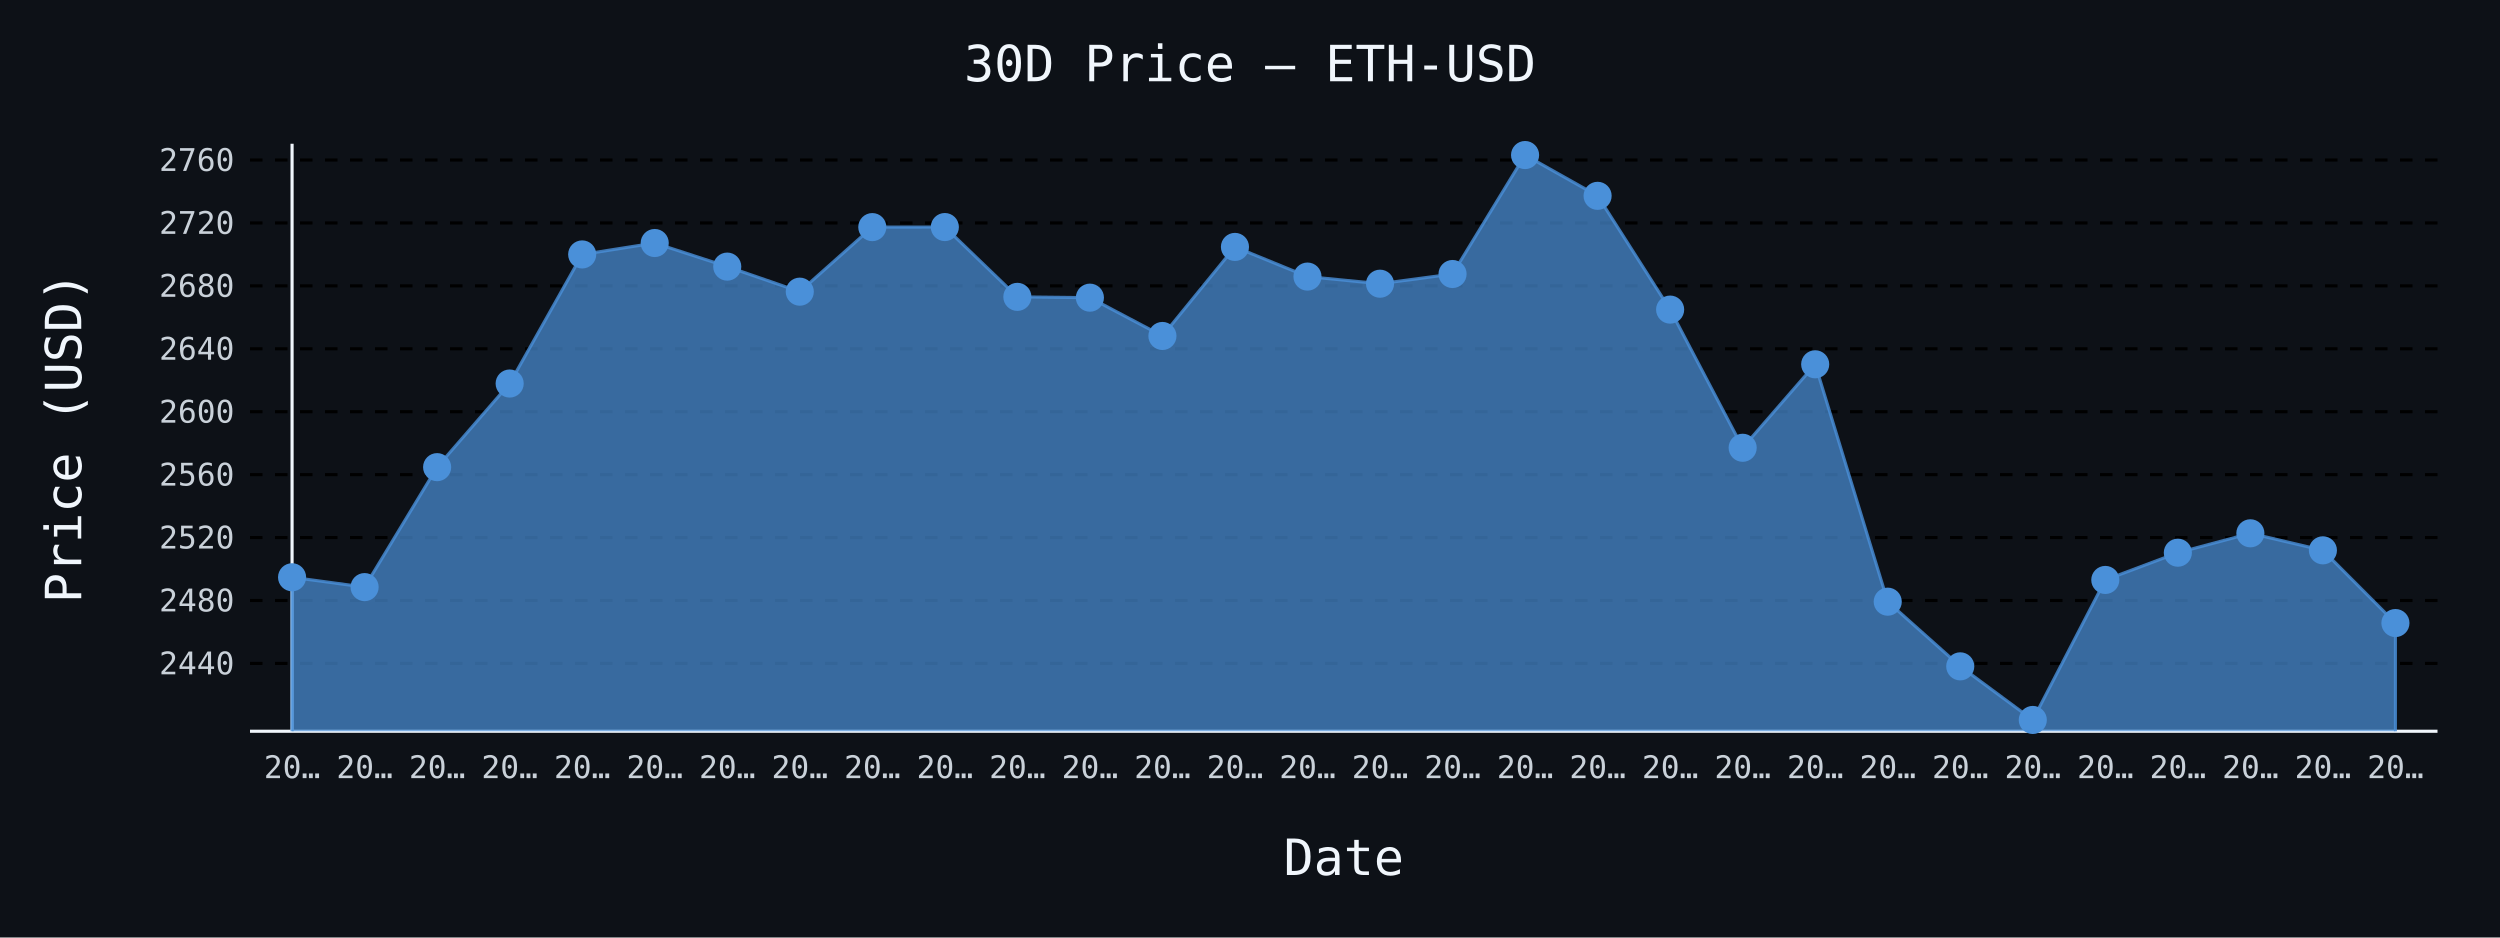
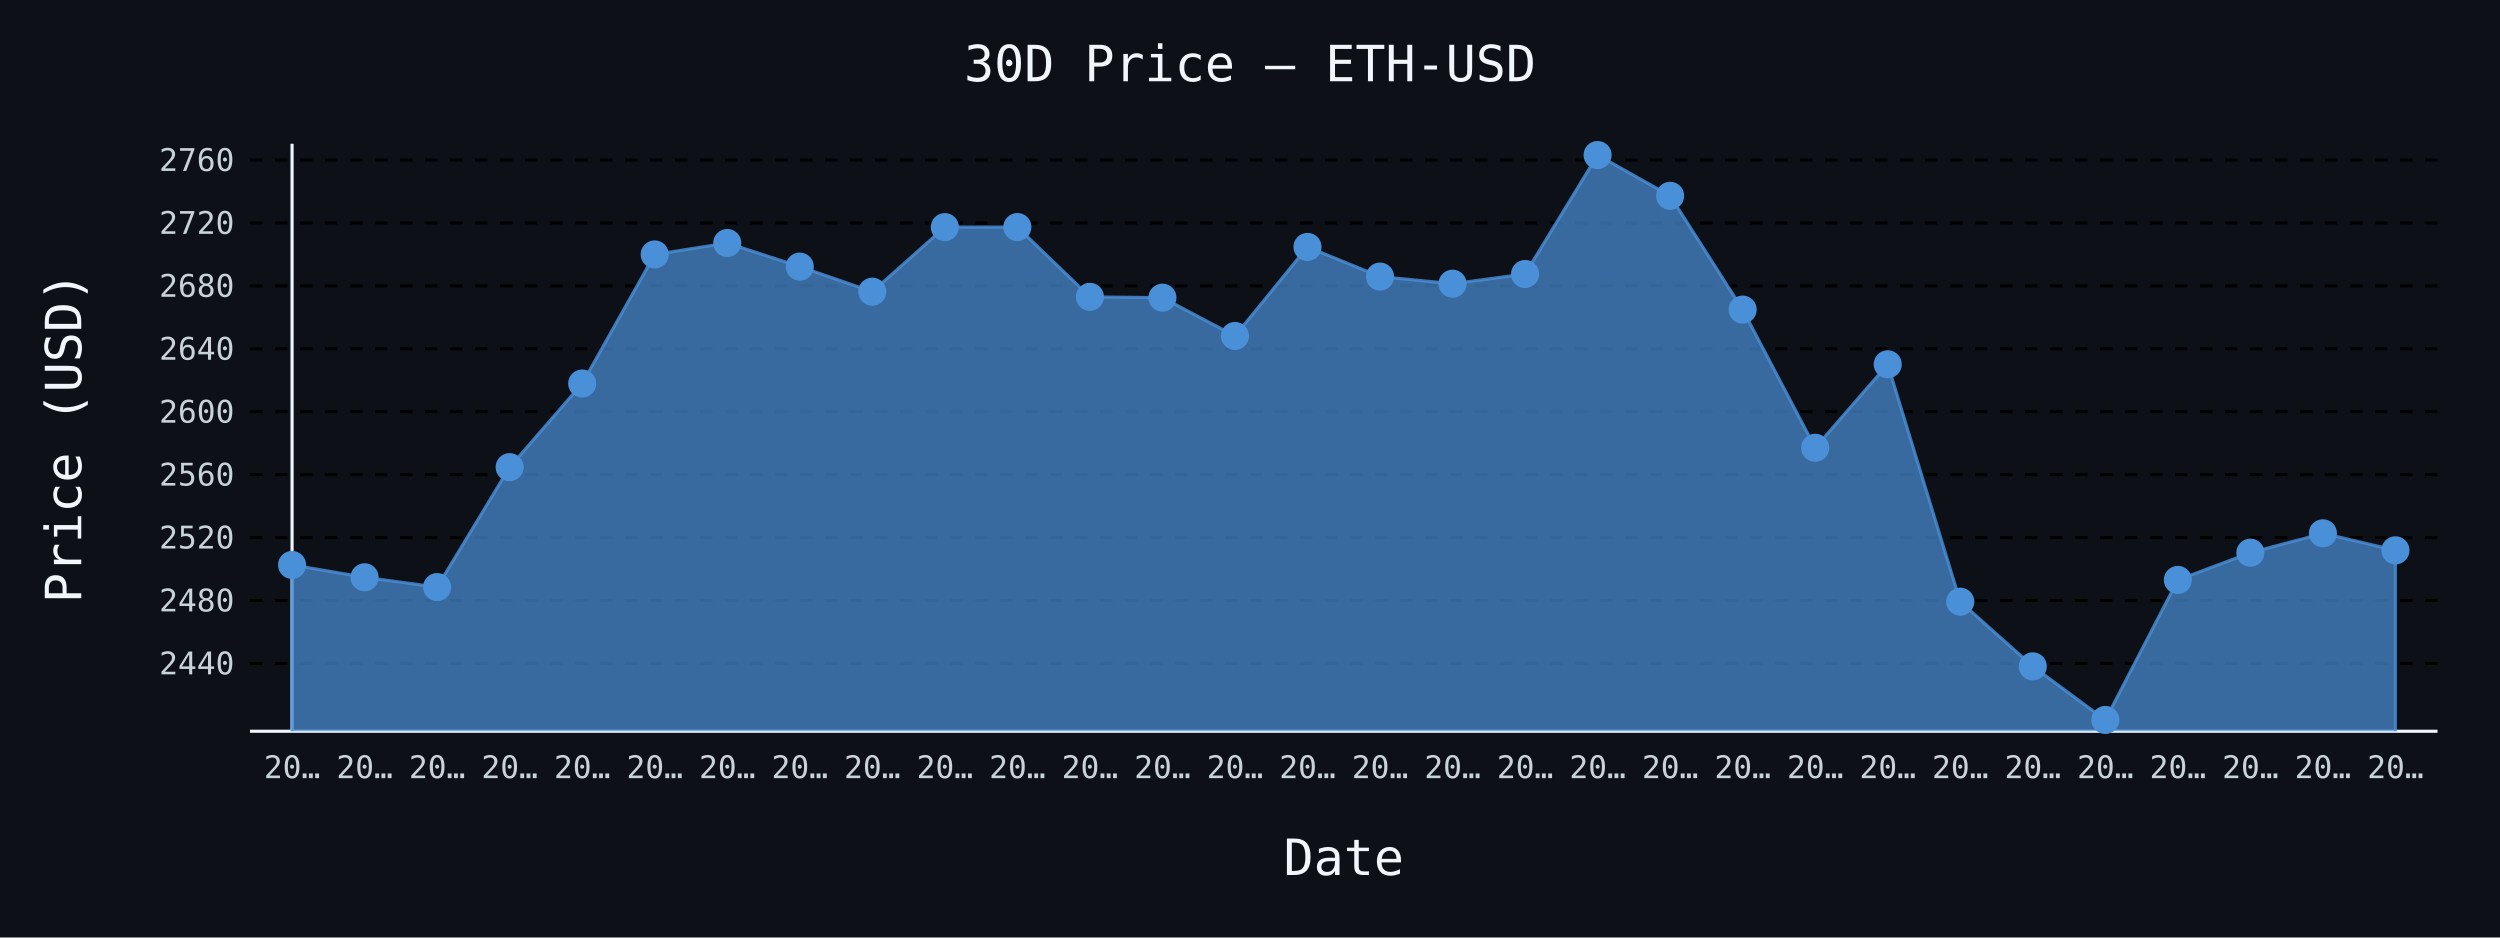
- <svg xmlns="http://www.w3.org/2000/svg" id="chart-84b61524-e41f-4332-921b-c2382932b8cc" class="pygal-chart" viewBox="0 0 800 300">
+ <svg xmlns="http://www.w3.org/2000/svg" id="chart-f9682ed3-642b-46ac-bf23-1f684a5cbe3b" class="pygal-chart" viewBox="0 0 800 300">
  <defs>
-     <style type="text/css">#chart-84b61524-e41f-4332-921b-c2382932b8cc{-webkit-user-select:none;-webkit-font-smoothing:antialiased;font-family:monospace}#chart-84b61524-e41f-4332-921b-c2382932b8cc .title{font-family:monospace;font-size:16px}#chart-84b61524-e41f-4332-921b-c2382932b8cc .legends .legend text{font-family:monospace;font-size:14px}#chart-84b61524-e41f-4332-921b-c2382932b8cc .axis text{font-family:monospace;font-size:10px}#chart-84b61524-e41f-4332-921b-c2382932b8cc .axis text.major{font-family:monospace;font-size:10px}#chart-84b61524-e41f-4332-921b-c2382932b8cc .text-overlay text.value{font-family:monospace;font-size:16px}#chart-84b61524-e41f-4332-921b-c2382932b8cc .text-overlay text.label{font-family:monospace;font-size:10px}#chart-84b61524-e41f-4332-921b-c2382932b8cc .tooltip{font-family:monospace;font-size:14px}#chart-84b61524-e41f-4332-921b-c2382932b8cc text.no_data{font-family:monospace;font-size:64px}
- #chart-84b61524-e41f-4332-921b-c2382932b8cc{background-color:#0d1117}#chart-84b61524-e41f-4332-921b-c2382932b8cc path,#chart-84b61524-e41f-4332-921b-c2382932b8cc line,#chart-84b61524-e41f-4332-921b-c2382932b8cc rect,#chart-84b61524-e41f-4332-921b-c2382932b8cc circle{-webkit-transition:150ms;-moz-transition:150ms;transition:150ms}#chart-84b61524-e41f-4332-921b-c2382932b8cc .graph &gt; .background{fill:#0d1117}#chart-84b61524-e41f-4332-921b-c2382932b8cc .plot &gt; .background{fill:#0d1117}#chart-84b61524-e41f-4332-921b-c2382932b8cc .graph{fill:#c9d1d9}#chart-84b61524-e41f-4332-921b-c2382932b8cc text.no_data{fill:#f0f6fc}#chart-84b61524-e41f-4332-921b-c2382932b8cc .title{fill:#f0f6fc}#chart-84b61524-e41f-4332-921b-c2382932b8cc .legends .legend text{fill:#c9d1d9}#chart-84b61524-e41f-4332-921b-c2382932b8cc .legends .legend:hover text{fill:#f0f6fc}#chart-84b61524-e41f-4332-921b-c2382932b8cc .axis .line{stroke:#f0f6fc}#chart-84b61524-e41f-4332-921b-c2382932b8cc .axis .guide.line{stroke:#8b949e}#chart-84b61524-e41f-4332-921b-c2382932b8cc .axis .major.line{stroke:#c9d1d9}#chart-84b61524-e41f-4332-921b-c2382932b8cc .axis text.major{fill:#f0f6fc}#chart-84b61524-e41f-4332-921b-c2382932b8cc .axis.y .guides:hover .guide.line,#chart-84b61524-e41f-4332-921b-c2382932b8cc .line-graph .axis.x .guides:hover .guide.line,#chart-84b61524-e41f-4332-921b-c2382932b8cc .stackedline-graph .axis.x .guides:hover .guide.line,#chart-84b61524-e41f-4332-921b-c2382932b8cc .xy-graph .axis.x .guides:hover .guide.line{stroke:#f0f6fc}#chart-84b61524-e41f-4332-921b-c2382932b8cc .axis .guides:hover text{fill:#f0f6fc}#chart-84b61524-e41f-4332-921b-c2382932b8cc .reactive{fill-opacity:.7;stroke-opacity:.8;stroke-width:1}#chart-84b61524-e41f-4332-921b-c2382932b8cc .ci{stroke:#c9d1d9}#chart-84b61524-e41f-4332-921b-c2382932b8cc .reactive.active,#chart-84b61524-e41f-4332-921b-c2382932b8cc .active .reactive{fill-opacity:.8;stroke-opacity:.9;stroke-width:4}#chart-84b61524-e41f-4332-921b-c2382932b8cc .ci .reactive.active{stroke-width:1.5}#chart-84b61524-e41f-4332-921b-c2382932b8cc .series text{fill:#f0f6fc}#chart-84b61524-e41f-4332-921b-c2382932b8cc .tooltip rect{fill:#0d1117;stroke:#f0f6fc;-webkit-transition:opacity 150ms;-moz-transition:opacity 150ms;transition:opacity 150ms}#chart-84b61524-e41f-4332-921b-c2382932b8cc .tooltip .label{fill:#c9d1d9}#chart-84b61524-e41f-4332-921b-c2382932b8cc .tooltip .label{fill:#c9d1d9}#chart-84b61524-e41f-4332-921b-c2382932b8cc .tooltip .legend{font-size:.8em;fill:#8b949e}#chart-84b61524-e41f-4332-921b-c2382932b8cc .tooltip .x_label{font-size:.6em;fill:#f0f6fc}#chart-84b61524-e41f-4332-921b-c2382932b8cc .tooltip .xlink{font-size:.5em;text-decoration:underline}#chart-84b61524-e41f-4332-921b-c2382932b8cc .tooltip .value{font-size:1.5em}#chart-84b61524-e41f-4332-921b-c2382932b8cc .bound{font-size:.5em}#chart-84b61524-e41f-4332-921b-c2382932b8cc .max-value{font-size:.75em;fill:#8b949e}#chart-84b61524-e41f-4332-921b-c2382932b8cc .map-element{fill:#0d1117;stroke:#8b949e !important}#chart-84b61524-e41f-4332-921b-c2382932b8cc .map-element .reactive{fill-opacity:inherit;stroke-opacity:inherit}#chart-84b61524-e41f-4332-921b-c2382932b8cc .color-0,#chart-84b61524-e41f-4332-921b-c2382932b8cc .color-0 a:visited{stroke:#4a90d9;fill:#4a90d9}#chart-84b61524-e41f-4332-921b-c2382932b8cc .text-overlay .color-0 text{fill:black}
- #chart-84b61524-e41f-4332-921b-c2382932b8cc text.no_data{text-anchor:middle}#chart-84b61524-e41f-4332-921b-c2382932b8cc .guide.line{fill:none}#chart-84b61524-e41f-4332-921b-c2382932b8cc .centered{text-anchor:middle}#chart-84b61524-e41f-4332-921b-c2382932b8cc .title{text-anchor:middle}#chart-84b61524-e41f-4332-921b-c2382932b8cc .legends .legend text{fill-opacity:1}#chart-84b61524-e41f-4332-921b-c2382932b8cc .axis.x text{text-anchor:middle}#chart-84b61524-e41f-4332-921b-c2382932b8cc .axis.x:not(.web) text[transform]{text-anchor:start}#chart-84b61524-e41f-4332-921b-c2382932b8cc .axis.x:not(.web) text[transform].backwards{text-anchor:end}#chart-84b61524-e41f-4332-921b-c2382932b8cc .axis.y text{text-anchor:end}#chart-84b61524-e41f-4332-921b-c2382932b8cc .axis.y text[transform].backwards{text-anchor:start}#chart-84b61524-e41f-4332-921b-c2382932b8cc .axis.y2 text{text-anchor:start}#chart-84b61524-e41f-4332-921b-c2382932b8cc .axis.y2 text[transform].backwards{text-anchor:end}#chart-84b61524-e41f-4332-921b-c2382932b8cc .axis .guide.line{stroke-dasharray:4,4;stroke:black}#chart-84b61524-e41f-4332-921b-c2382932b8cc .axis .major.guide.line{stroke-dasharray:6,6;stroke:black}#chart-84b61524-e41f-4332-921b-c2382932b8cc .horizontal .axis.y .guide.line,#chart-84b61524-e41f-4332-921b-c2382932b8cc .horizontal .axis.y2 .guide.line,#chart-84b61524-e41f-4332-921b-c2382932b8cc .vertical .axis.x .guide.line{opacity:0}#chart-84b61524-e41f-4332-921b-c2382932b8cc .horizontal .axis.always_show .guide.line,#chart-84b61524-e41f-4332-921b-c2382932b8cc .vertical .axis.always_show .guide.line{opacity:1 !important}#chart-84b61524-e41f-4332-921b-c2382932b8cc .axis.y .guides:hover .guide.line,#chart-84b61524-e41f-4332-921b-c2382932b8cc .axis.y2 .guides:hover .guide.line,#chart-84b61524-e41f-4332-921b-c2382932b8cc .axis.x .guides:hover .guide.line{opacity:1}#chart-84b61524-e41f-4332-921b-c2382932b8cc .axis .guides:hover text{opacity:1}#chart-84b61524-e41f-4332-921b-c2382932b8cc .nofill{fill:none}#chart-84b61524-e41f-4332-921b-c2382932b8cc .subtle-fill{fill-opacity:.2}#chart-84b61524-e41f-4332-921b-c2382932b8cc .dot{stroke-width:1px;fill-opacity:1;stroke-opacity:1}#chart-84b61524-e41f-4332-921b-c2382932b8cc .dot.active{stroke-width:5px}#chart-84b61524-e41f-4332-921b-c2382932b8cc .dot.negative{fill:transparent}#chart-84b61524-e41f-4332-921b-c2382932b8cc text,#chart-84b61524-e41f-4332-921b-c2382932b8cc tspan{stroke:none !important}#chart-84b61524-e41f-4332-921b-c2382932b8cc .series text.active{opacity:1}#chart-84b61524-e41f-4332-921b-c2382932b8cc .tooltip rect{fill-opacity:.95;stroke-width:.5}#chart-84b61524-e41f-4332-921b-c2382932b8cc .tooltip text{fill-opacity:1}#chart-84b61524-e41f-4332-921b-c2382932b8cc .showable{visibility:hidden}#chart-84b61524-e41f-4332-921b-c2382932b8cc .showable.shown{visibility:visible}#chart-84b61524-e41f-4332-921b-c2382932b8cc .gauge-background{fill:rgba(229,229,229,1);stroke:none}#chart-84b61524-e41f-4332-921b-c2382932b8cc .bg-lines{stroke:#0d1117;stroke-width:2px}</style>
+     <style type="text/css">#chart-f9682ed3-642b-46ac-bf23-1f684a5cbe3b{-webkit-user-select:none;-webkit-font-smoothing:antialiased;font-family:monospace}#chart-f9682ed3-642b-46ac-bf23-1f684a5cbe3b .title{font-family:monospace;font-size:16px}#chart-f9682ed3-642b-46ac-bf23-1f684a5cbe3b .legends .legend text{font-family:monospace;font-size:14px}#chart-f9682ed3-642b-46ac-bf23-1f684a5cbe3b .axis text{font-family:monospace;font-size:10px}#chart-f9682ed3-642b-46ac-bf23-1f684a5cbe3b .axis text.major{font-family:monospace;font-size:10px}#chart-f9682ed3-642b-46ac-bf23-1f684a5cbe3b .text-overlay text.value{font-family:monospace;font-size:16px}#chart-f9682ed3-642b-46ac-bf23-1f684a5cbe3b .text-overlay text.label{font-family:monospace;font-size:10px}#chart-f9682ed3-642b-46ac-bf23-1f684a5cbe3b .tooltip{font-family:monospace;font-size:14px}#chart-f9682ed3-642b-46ac-bf23-1f684a5cbe3b text.no_data{font-family:monospace;font-size:64px}
+ #chart-f9682ed3-642b-46ac-bf23-1f684a5cbe3b{background-color:#0d1117}#chart-f9682ed3-642b-46ac-bf23-1f684a5cbe3b path,#chart-f9682ed3-642b-46ac-bf23-1f684a5cbe3b line,#chart-f9682ed3-642b-46ac-bf23-1f684a5cbe3b rect,#chart-f9682ed3-642b-46ac-bf23-1f684a5cbe3b circle{-webkit-transition:150ms;-moz-transition:150ms;transition:150ms}#chart-f9682ed3-642b-46ac-bf23-1f684a5cbe3b .graph &gt; .background{fill:#0d1117}#chart-f9682ed3-642b-46ac-bf23-1f684a5cbe3b .plot &gt; .background{fill:#0d1117}#chart-f9682ed3-642b-46ac-bf23-1f684a5cbe3b .graph{fill:#c9d1d9}#chart-f9682ed3-642b-46ac-bf23-1f684a5cbe3b text.no_data{fill:#f0f6fc}#chart-f9682ed3-642b-46ac-bf23-1f684a5cbe3b .title{fill:#f0f6fc}#chart-f9682ed3-642b-46ac-bf23-1f684a5cbe3b .legends .legend text{fill:#c9d1d9}#chart-f9682ed3-642b-46ac-bf23-1f684a5cbe3b .legends .legend:hover text{fill:#f0f6fc}#chart-f9682ed3-642b-46ac-bf23-1f684a5cbe3b .axis .line{stroke:#f0f6fc}#chart-f9682ed3-642b-46ac-bf23-1f684a5cbe3b .axis .guide.line{stroke:#8b949e}#chart-f9682ed3-642b-46ac-bf23-1f684a5cbe3b .axis .major.line{stroke:#c9d1d9}#chart-f9682ed3-642b-46ac-bf23-1f684a5cbe3b .axis text.major{fill:#f0f6fc}#chart-f9682ed3-642b-46ac-bf23-1f684a5cbe3b .axis.y .guides:hover .guide.line,#chart-f9682ed3-642b-46ac-bf23-1f684a5cbe3b .line-graph .axis.x .guides:hover .guide.line,#chart-f9682ed3-642b-46ac-bf23-1f684a5cbe3b .stackedline-graph .axis.x .guides:hover .guide.line,#chart-f9682ed3-642b-46ac-bf23-1f684a5cbe3b .xy-graph .axis.x .guides:hover .guide.line{stroke:#f0f6fc}#chart-f9682ed3-642b-46ac-bf23-1f684a5cbe3b .axis .guides:hover text{fill:#f0f6fc}#chart-f9682ed3-642b-46ac-bf23-1f684a5cbe3b .reactive{fill-opacity:.7;stroke-opacity:.8;stroke-width:1}#chart-f9682ed3-642b-46ac-bf23-1f684a5cbe3b .ci{stroke:#c9d1d9}#chart-f9682ed3-642b-46ac-bf23-1f684a5cbe3b .reactive.active,#chart-f9682ed3-642b-46ac-bf23-1f684a5cbe3b .active .reactive{fill-opacity:.8;stroke-opacity:.9;stroke-width:4}#chart-f9682ed3-642b-46ac-bf23-1f684a5cbe3b .ci .reactive.active{stroke-width:1.5}#chart-f9682ed3-642b-46ac-bf23-1f684a5cbe3b .series text{fill:#f0f6fc}#chart-f9682ed3-642b-46ac-bf23-1f684a5cbe3b .tooltip rect{fill:#0d1117;stroke:#f0f6fc;-webkit-transition:opacity 150ms;-moz-transition:opacity 150ms;transition:opacity 150ms}#chart-f9682ed3-642b-46ac-bf23-1f684a5cbe3b .tooltip .label{fill:#c9d1d9}#chart-f9682ed3-642b-46ac-bf23-1f684a5cbe3b .tooltip .label{fill:#c9d1d9}#chart-f9682ed3-642b-46ac-bf23-1f684a5cbe3b .tooltip .legend{font-size:.8em;fill:#8b949e}#chart-f9682ed3-642b-46ac-bf23-1f684a5cbe3b .tooltip .x_label{font-size:.6em;fill:#f0f6fc}#chart-f9682ed3-642b-46ac-bf23-1f684a5cbe3b .tooltip .xlink{font-size:.5em;text-decoration:underline}#chart-f9682ed3-642b-46ac-bf23-1f684a5cbe3b .tooltip .value{font-size:1.5em}#chart-f9682ed3-642b-46ac-bf23-1f684a5cbe3b .bound{font-size:.5em}#chart-f9682ed3-642b-46ac-bf23-1f684a5cbe3b .max-value{font-size:.75em;fill:#8b949e}#chart-f9682ed3-642b-46ac-bf23-1f684a5cbe3b .map-element{fill:#0d1117;stroke:#8b949e !important}#chart-f9682ed3-642b-46ac-bf23-1f684a5cbe3b .map-element .reactive{fill-opacity:inherit;stroke-opacity:inherit}#chart-f9682ed3-642b-46ac-bf23-1f684a5cbe3b .color-0,#chart-f9682ed3-642b-46ac-bf23-1f684a5cbe3b .color-0 a:visited{stroke:#4a90d9;fill:#4a90d9}#chart-f9682ed3-642b-46ac-bf23-1f684a5cbe3b .text-overlay .color-0 text{fill:black}
+ #chart-f9682ed3-642b-46ac-bf23-1f684a5cbe3b text.no_data{text-anchor:middle}#chart-f9682ed3-642b-46ac-bf23-1f684a5cbe3b .guide.line{fill:none}#chart-f9682ed3-642b-46ac-bf23-1f684a5cbe3b .centered{text-anchor:middle}#chart-f9682ed3-642b-46ac-bf23-1f684a5cbe3b .title{text-anchor:middle}#chart-f9682ed3-642b-46ac-bf23-1f684a5cbe3b .legends .legend text{fill-opacity:1}#chart-f9682ed3-642b-46ac-bf23-1f684a5cbe3b .axis.x text{text-anchor:middle}#chart-f9682ed3-642b-46ac-bf23-1f684a5cbe3b .axis.x:not(.web) text[transform]{text-anchor:start}#chart-f9682ed3-642b-46ac-bf23-1f684a5cbe3b .axis.x:not(.web) text[transform].backwards{text-anchor:end}#chart-f9682ed3-642b-46ac-bf23-1f684a5cbe3b .axis.y text{text-anchor:end}#chart-f9682ed3-642b-46ac-bf23-1f684a5cbe3b .axis.y text[transform].backwards{text-anchor:start}#chart-f9682ed3-642b-46ac-bf23-1f684a5cbe3b .axis.y2 text{text-anchor:start}#chart-f9682ed3-642b-46ac-bf23-1f684a5cbe3b .axis.y2 text[transform].backwards{text-anchor:end}#chart-f9682ed3-642b-46ac-bf23-1f684a5cbe3b .axis .guide.line{stroke-dasharray:4,4;stroke:black}#chart-f9682ed3-642b-46ac-bf23-1f684a5cbe3b .axis .major.guide.line{stroke-dasharray:6,6;stroke:black}#chart-f9682ed3-642b-46ac-bf23-1f684a5cbe3b .horizontal .axis.y .guide.line,#chart-f9682ed3-642b-46ac-bf23-1f684a5cbe3b .horizontal .axis.y2 .guide.line,#chart-f9682ed3-642b-46ac-bf23-1f684a5cbe3b .vertical .axis.x .guide.line{opacity:0}#chart-f9682ed3-642b-46ac-bf23-1f684a5cbe3b .horizontal .axis.always_show .guide.line,#chart-f9682ed3-642b-46ac-bf23-1f684a5cbe3b .vertical .axis.always_show .guide.line{opacity:1 !important}#chart-f9682ed3-642b-46ac-bf23-1f684a5cbe3b .axis.y .guides:hover .guide.line,#chart-f9682ed3-642b-46ac-bf23-1f684a5cbe3b .axis.y2 .guides:hover .guide.line,#chart-f9682ed3-642b-46ac-bf23-1f684a5cbe3b .axis.x .guides:hover .guide.line{opacity:1}#chart-f9682ed3-642b-46ac-bf23-1f684a5cbe3b .axis .guides:hover text{opacity:1}#chart-f9682ed3-642b-46ac-bf23-1f684a5cbe3b .nofill{fill:none}#chart-f9682ed3-642b-46ac-bf23-1f684a5cbe3b .subtle-fill{fill-opacity:.2}#chart-f9682ed3-642b-46ac-bf23-1f684a5cbe3b .dot{stroke-width:1px;fill-opacity:1;stroke-opacity:1}#chart-f9682ed3-642b-46ac-bf23-1f684a5cbe3b .dot.active{stroke-width:5px}#chart-f9682ed3-642b-46ac-bf23-1f684a5cbe3b .dot.negative{fill:transparent}#chart-f9682ed3-642b-46ac-bf23-1f684a5cbe3b text,#chart-f9682ed3-642b-46ac-bf23-1f684a5cbe3b tspan{stroke:none !important}#chart-f9682ed3-642b-46ac-bf23-1f684a5cbe3b .series text.active{opacity:1}#chart-f9682ed3-642b-46ac-bf23-1f684a5cbe3b .tooltip rect{fill-opacity:.95;stroke-width:.5}#chart-f9682ed3-642b-46ac-bf23-1f684a5cbe3b .tooltip text{fill-opacity:1}#chart-f9682ed3-642b-46ac-bf23-1f684a5cbe3b .showable{visibility:hidden}#chart-f9682ed3-642b-46ac-bf23-1f684a5cbe3b .showable.shown{visibility:visible}#chart-f9682ed3-642b-46ac-bf23-1f684a5cbe3b .gauge-background{fill:rgba(229,229,229,1);stroke:none}#chart-f9682ed3-642b-46ac-bf23-1f684a5cbe3b .bg-lines{stroke:#0d1117;stroke-width:2px}</style>
  </defs>
  <g class="graph line-graph vertical">
    <rect x="0" y="0" width="800" height="300" class="background" />
    <g transform="translate(80, 46)" class="plot">
      <rect x="0" y="0" width="700.0" height="188" class="background" />
      <g class="axis y always_show">
        <path d="M0 188 h700" class="line" />
        <g class="guides">
          <path d="M0 166.293 h700" class="guide line" />
          <text x="-5" y="169.793" class="">2440</text>
        </g>
        <g class="guides">
          <path d="M0 146.157 h700" class="guide line" />
          <text x="-5" y="149.657" class="">2480</text>
        </g>
        <g class="guides">
          <path d="M0 126.021 h700" class="guide line" />
          <text x="-5" y="129.521" class="">2520</text>
        </g>
        <g class="guides">
          <path d="M0 105.885 h700" class="guide line" />
          <text x="-5" y="109.385" class="">2560</text>
        </g>
        <g class="guides">
          <path d="M0 85.749 h700" class="guide line" />
          <text x="-5" y="89.249" class="">2600</text>
        </g>
        <g class="guides">
          <path d="M0 65.614 h700" class="guide line" />
          <text x="-5" y="69.114" class="">2640</text>
        </g>
        <g class="guides">
          <path d="M0 45.478 h700" class="guide line" />
          <text x="-5" y="48.978" class="">2680</text>
        </g>
        <g class="guides">
          <path d="M0 25.342 h700" class="guide line" />
          <text x="-5" y="28.842" class="">2720</text>
        </g>
        <g class="guides">
          <path d="M0 5.206 h700" class="guide line" />
          <text x="-5" y="8.706" class="">2760</text>
        </g>
      </g>
      <g class="axis x">
        <g class="guides">
          <path d="M13.462 0 v188" class="line" />
          <text x="13.462" y="203.0" class="">20…</text>
        </g>
        <g class="guides">
          <path d="M36.671 0 v188" class="guide line" />
          <text x="36.671" y="203.0" class="">20…</text>
        </g>
        <g class="guides">
          <path d="M59.881 0 v188" class="guide line" />
          <text x="59.881" y="203.0" class="">20…</text>
        </g>
        <g class="guides">
          <path d="M83.09 0 v188" class="guide line" />
          <text x="83.09" y="203.0" class="">20…</text>
        </g>
        <g class="guides">
          <path d="M106.3 0 v188" class="guide line" />
          <text x="106.3" y="203.0" class="">20…</text>
        </g>
        <g class="guides">
          <path d="M129.509 0 v188" class="guide line" />
          <text x="129.509" y="203.0" class="">20…</text>
        </g>
        <g class="guides">
          <path d="M152.719 0 v188" class="guide line" />
          <text x="152.719" y="203.0" class="">20…</text>
        </g>
        <g class="guides">
          <path d="M175.928 0 v188" class="guide line" />
          <text x="175.928" y="203.0" class="">20…</text>
        </g>
        <g class="guides">
          <path d="M199.138 0 v188" class="guide line" />
          <text x="199.138" y="203.0" class="">20…</text>
        </g>
        <g class="guides">
          <path d="M222.347 0 v188" class="guide line" />
          <text x="222.347" y="203.0" class="">20…</text>
        </g>
        <g class="guides">
          <path d="M245.557 0 v188" class="guide line" />
          <text x="245.557" y="203.0" class="">20…</text>
        </g>
        <g class="guides">
          <path d="M268.767 0 v188" class="guide line" />
          <text x="268.767" y="203.0" class="">20…</text>
        </g>
        <g class="guides">
          <path d="M291.976 0 v188" class="guide line" />
          <text x="291.976" y="203.0" class="">20…</text>
        </g>
        <g class="guides">
          <path d="M315.186 0 v188" class="guide line" />
          <text x="315.186" y="203.0" class="">20…</text>
        </g>
        <g class="guides">
          <path d="M338.395 0 v188" class="guide line" />
          <text x="338.395" y="203.0" class="">20…</text>
        </g>
        <g class="guides">
          <path d="M361.605 0 v188" class="guide line" />
          <text x="361.605" y="203.0" class="">20…</text>
        </g>
        <g class="guides">
          <path d="M384.814 0 v188" class="guide line" />
          <text x="384.814" y="203.0" class="">20…</text>
        </g>
        <g class="guides">
          <path d="M408.024 0 v188" class="guide line" />
          <text x="408.024" y="203.0" class="">20…</text>
        </g>
        <g class="guides">
          <path d="M431.233 0 v188" class="guide line" />
          <text x="431.233" y="203.0" class="">20…</text>
        </g>
        <g class="guides">
          <path d="M454.443 0 v188" class="guide line" />
          <text x="454.443" y="203.0" class="">20…</text>
        </g>
        <g class="guides">
          <path d="M477.653 0 v188" class="guide line" />
          <text x="477.653" y="203.0" class="">20…</text>
        </g>
        <g class="guides">
          <path d="M500.862 0 v188" class="guide line" />
          <text x="500.862" y="203.0" class="">20…</text>
        </g>
        <g class="guides">
          <path d="M524.072 0 v188" class="guide line" />
          <text x="524.072" y="203.0" class="">20…</text>
        </g>
        <g class="guides">
          <path d="M547.281 0 v188" class="guide line" />
          <text x="547.281" y="203.0" class="">20…</text>
        </g>
        <g class="guides">
          <path d="M570.491 0 v188" class="guide line" />
          <text x="570.491" y="203.0" class="">20…</text>
        </g>
        <g class="guides">
          <path d="M593.7 0 v188" class="guide line" />
          <text x="593.7" y="203.0" class="">20…</text>
        </g>
        <g class="guides">
          <path d="M616.91 0 v188" class="guide line" />
          <text x="616.91" y="203.0" class="">20…</text>
        </g>
        <g class="guides">
          <path d="M640.119 0 v188" class="guide line" />
          <text x="640.119" y="203.0" class="">20…</text>
        </g>
        <g class="guides">
          <path d="M663.329 0 v188" class="guide line" />
          <text x="663.329" y="203.0" class="">20…</text>
        </g>
        <g class="guides">
          <path d="M686.538 0 v188" class="guide line" />
          <text x="686.538" y="203.0" class="">20…</text>
        </g>
      </g>
      <g class="series serie-0 color-0">
-         <path d="M13.462 188 L13.462 138.727 36.671 141.873 59.881 103.489 83.09 76.729 106.3 35.42 129.509 31.765 152.719 39.316 175.928 47.335 199.138 26.676 222.347 26.656 245.557 48.996 268.767 49.253 291.976 61.511 315.186 33.014 338.395 42.508 361.605 44.788 384.814 41.682 408.024 3.615 431.233 16.668 454.443 53.074 477.653 97.287 500.862 70.577 524.072 146.539 547.281 167.234 570.491 184.385 593.7 139.582 616.91 130.864 640.119 124.657 663.329 130.109 686.538 153.375 686.538 188" class="line reactive" />
+         <path d="M13.462 188 L13.462 134.785 36.671 138.727 59.881 141.873 83.09 103.489 106.3 76.729 129.509 35.42 152.719 31.765 175.928 39.316 199.138 47.335 222.347 26.676 245.557 26.656 268.767 48.996 291.976 49.253 315.186 61.511 338.395 33.014 361.605 42.508 384.814 44.788 408.024 41.682 431.233 3.615 454.443 16.668 477.653 53.074 500.862 97.287 524.072 70.577 547.281 146.539 570.491 167.234 593.7 184.385 616.91 139.582 640.119 130.864 663.329 124.657 686.538 130.109 686.538 188" class="line reactive" />
      </g>
    </g>
    <g class="titles">
      <text x="400.0" y="26" class="title plot_title">30D Price — ETH-USD</text>
      <text x="430.0" y="280" class="title">Date</text>
      <text x="0" y="166.0" class="title" transform="rotate(-90 0 140)">Price (USD)</text>
    </g>
    <g transform="translate(80, 46)" class="plot overlay">
      <g class="series serie-0 color-0">
        <g class="dots">
-           <circle cx="13.462" cy="138.727" r="4" class="dot reactive tooltip-trigger" />
-         </g>
-         <g class="dots">
-           <circle cx="36.671" cy="141.873" r="4" class="dot reactive tooltip-trigger" />
-         </g>
-         <g class="dots">
-           <circle cx="59.881" cy="103.489" r="4" class="dot reactive tooltip-trigger" />
-         </g>
-         <g class="dots">
-           <circle cx="83.09" cy="76.729" r="4" class="dot reactive tooltip-trigger" />
-         </g>
-         <g class="dots">
-           <circle cx="106.3" cy="35.42" r="4" class="dot reactive tooltip-trigger" />
-         </g>
-         <g class="dots">
-           <circle cx="129.509" cy="31.765" r="4" class="dot reactive tooltip-trigger" />
-         </g>
-         <g class="dots">
-           <circle cx="152.719" cy="39.316" r="4" class="dot reactive tooltip-trigger" />
-         </g>
-         <g class="dots">
-           <circle cx="175.928" cy="47.335" r="4" class="dot reactive tooltip-trigger" />
-         </g>
-         <g class="dots">
-           <circle cx="199.138" cy="26.676" r="4" class="dot reactive tooltip-trigger" />
-         </g>
-         <g class="dots">
-           <circle cx="222.347" cy="26.656" r="4" class="dot reactive tooltip-trigger" />
-         </g>
-         <g class="dots">
-           <circle cx="245.557" cy="48.996" r="4" class="dot reactive tooltip-trigger" />
-         </g>
-         <g class="dots">
-           <circle cx="268.767" cy="49.253" r="4" class="dot reactive tooltip-trigger" />
-         </g>
-         <g class="dots">
-           <circle cx="291.976" cy="61.511" r="4" class="dot reactive tooltip-trigger" />
-         </g>
-         <g class="dots">
-           <circle cx="315.186" cy="33.014" r="4" class="dot reactive tooltip-trigger" />
-         </g>
-         <g class="dots">
-           <circle cx="338.395" cy="42.508" r="4" class="dot reactive tooltip-trigger" />
-         </g>
-         <g class="dots">
-           <circle cx="361.605" cy="44.788" r="4" class="dot reactive tooltip-trigger" />
-         </g>
-         <g class="dots">
-           <circle cx="384.814" cy="41.682" r="4" class="dot reactive tooltip-trigger" />
-         </g>
-         <g class="dots">
-           <circle cx="408.024" cy="3.615" r="4" class="dot reactive tooltip-trigger" />
-         </g>
-         <g class="dots">
-           <circle cx="431.233" cy="16.668" r="4" class="dot reactive tooltip-trigger" />
-         </g>
-         <g class="dots">
-           <circle cx="454.443" cy="53.074" r="4" class="dot reactive tooltip-trigger" />
-         </g>
-         <g class="dots">
-           <circle cx="477.653" cy="97.287" r="4" class="dot reactive tooltip-trigger" />
-         </g>
-         <g class="dots">
-           <circle cx="500.862" cy="70.577" r="4" class="dot reactive tooltip-trigger" />
-         </g>
-         <g class="dots">
-           <circle cx="524.072" cy="146.539" r="4" class="dot reactive tooltip-trigger" />
-         </g>
-         <g class="dots">
-           <circle cx="547.281" cy="167.234" r="4" class="dot reactive tooltip-trigger" />
-         </g>
-         <g class="dots">
-           <circle cx="570.491" cy="184.385" r="4" class="dot reactive tooltip-trigger" />
-         </g>
-         <g class="dots">
-           <circle cx="593.7" cy="139.582" r="4" class="dot reactive tooltip-trigger" />
-         </g>
-         <g class="dots">
-           <circle cx="616.91" cy="130.864" r="4" class="dot reactive tooltip-trigger" />
-         </g>
-         <g class="dots">
-           <circle cx="640.119" cy="124.657" r="4" class="dot reactive tooltip-trigger" />
-         </g>
-         <g class="dots">
-           <circle cx="663.329" cy="130.109" r="4" class="dot reactive tooltip-trigger" />
-         </g>
-         <g class="dots">
-           <circle cx="686.538" cy="153.375" r="4" class="dot reactive tooltip-trigger" />
+           <circle cx="13.462" cy="134.785" r="4" class="dot reactive tooltip-trigger" />
+         </g>
+         <g class="dots">
+           <circle cx="36.671" cy="138.727" r="4" class="dot reactive tooltip-trigger" />
+         </g>
+         <g class="dots">
+           <circle cx="59.881" cy="141.873" r="4" class="dot reactive tooltip-trigger" />
+         </g>
+         <g class="dots">
+           <circle cx="83.09" cy="103.489" r="4" class="dot reactive tooltip-trigger" />
+         </g>
+         <g class="dots">
+           <circle cx="106.3" cy="76.729" r="4" class="dot reactive tooltip-trigger" />
+         </g>
+         <g class="dots">
+           <circle cx="129.509" cy="35.42" r="4" class="dot reactive tooltip-trigger" />
+         </g>
+         <g class="dots">
+           <circle cx="152.719" cy="31.765" r="4" class="dot reactive tooltip-trigger" />
+         </g>
+         <g class="dots">
+           <circle cx="175.928" cy="39.316" r="4" class="dot reactive tooltip-trigger" />
+         </g>
+         <g class="dots">
+           <circle cx="199.138" cy="47.335" r="4" class="dot reactive tooltip-trigger" />
+         </g>
+         <g class="dots">
+           <circle cx="222.347" cy="26.676" r="4" class="dot reactive tooltip-trigger" />
+         </g>
+         <g class="dots">
+           <circle cx="245.557" cy="26.656" r="4" class="dot reactive tooltip-trigger" />
+         </g>
+         <g class="dots">
+           <circle cx="268.767" cy="48.996" r="4" class="dot reactive tooltip-trigger" />
+         </g>
+         <g class="dots">
+           <circle cx="291.976" cy="49.253" r="4" class="dot reactive tooltip-trigger" />
+         </g>
+         <g class="dots">
+           <circle cx="315.186" cy="61.511" r="4" class="dot reactive tooltip-trigger" />
+         </g>
+         <g class="dots">
+           <circle cx="338.395" cy="33.014" r="4" class="dot reactive tooltip-trigger" />
+         </g>
+         <g class="dots">
+           <circle cx="361.605" cy="42.508" r="4" class="dot reactive tooltip-trigger" />
+         </g>
+         <g class="dots">
+           <circle cx="384.814" cy="44.788" r="4" class="dot reactive tooltip-trigger" />
+         </g>
+         <g class="dots">
+           <circle cx="408.024" cy="41.682" r="4" class="dot reactive tooltip-trigger" />
+         </g>
+         <g class="dots">
+           <circle cx="431.233" cy="3.615" r="4" class="dot reactive tooltip-trigger" />
+         </g>
+         <g class="dots">
+           <circle cx="454.443" cy="16.668" r="4" class="dot reactive tooltip-trigger" />
+         </g>
+         <g class="dots">
+           <circle cx="477.653" cy="53.074" r="4" class="dot reactive tooltip-trigger" />
+         </g>
+         <g class="dots">
+           <circle cx="500.862" cy="97.287" r="4" class="dot reactive tooltip-trigger" />
+         </g>
+         <g class="dots">
+           <circle cx="524.072" cy="70.577" r="4" class="dot reactive tooltip-trigger" />
+         </g>
+         <g class="dots">
+           <circle cx="547.281" cy="146.539" r="4" class="dot reactive tooltip-trigger" />
+         </g>
+         <g class="dots">
+           <circle cx="570.491" cy="167.234" r="4" class="dot reactive tooltip-trigger" />
+         </g>
+         <g class="dots">
+           <circle cx="593.7" cy="184.385" r="4" class="dot reactive tooltip-trigger" />
+         </g>
+         <g class="dots">
+           <circle cx="616.91" cy="139.582" r="4" class="dot reactive tooltip-trigger" />
+         </g>
+         <g class="dots">
+           <circle cx="640.119" cy="130.864" r="4" class="dot reactive tooltip-trigger" />
+         </g>
+         <g class="dots">
+           <circle cx="663.329" cy="124.657" r="4" class="dot reactive tooltip-trigger" />
+         </g>
+         <g class="dots">
+           <circle cx="686.538" cy="130.109" r="4" class="dot reactive tooltip-trigger" />
        </g>
      </g>
    </g>
    <g transform="translate(80, 46)" class="plot text-overlay">
      <g class="series serie-0 color-0" />
    </g>
    <g transform="translate(80, 46)" class="plot tooltip-overlay">
      <g transform="translate(0 0)" style="opacity: 0" class="tooltip">
        <rect rx="0" ry="0" width="0" height="0" class="tooltip-box" />
        <g class="text" />
      </g>
    </g>
  </g>
</svg>
